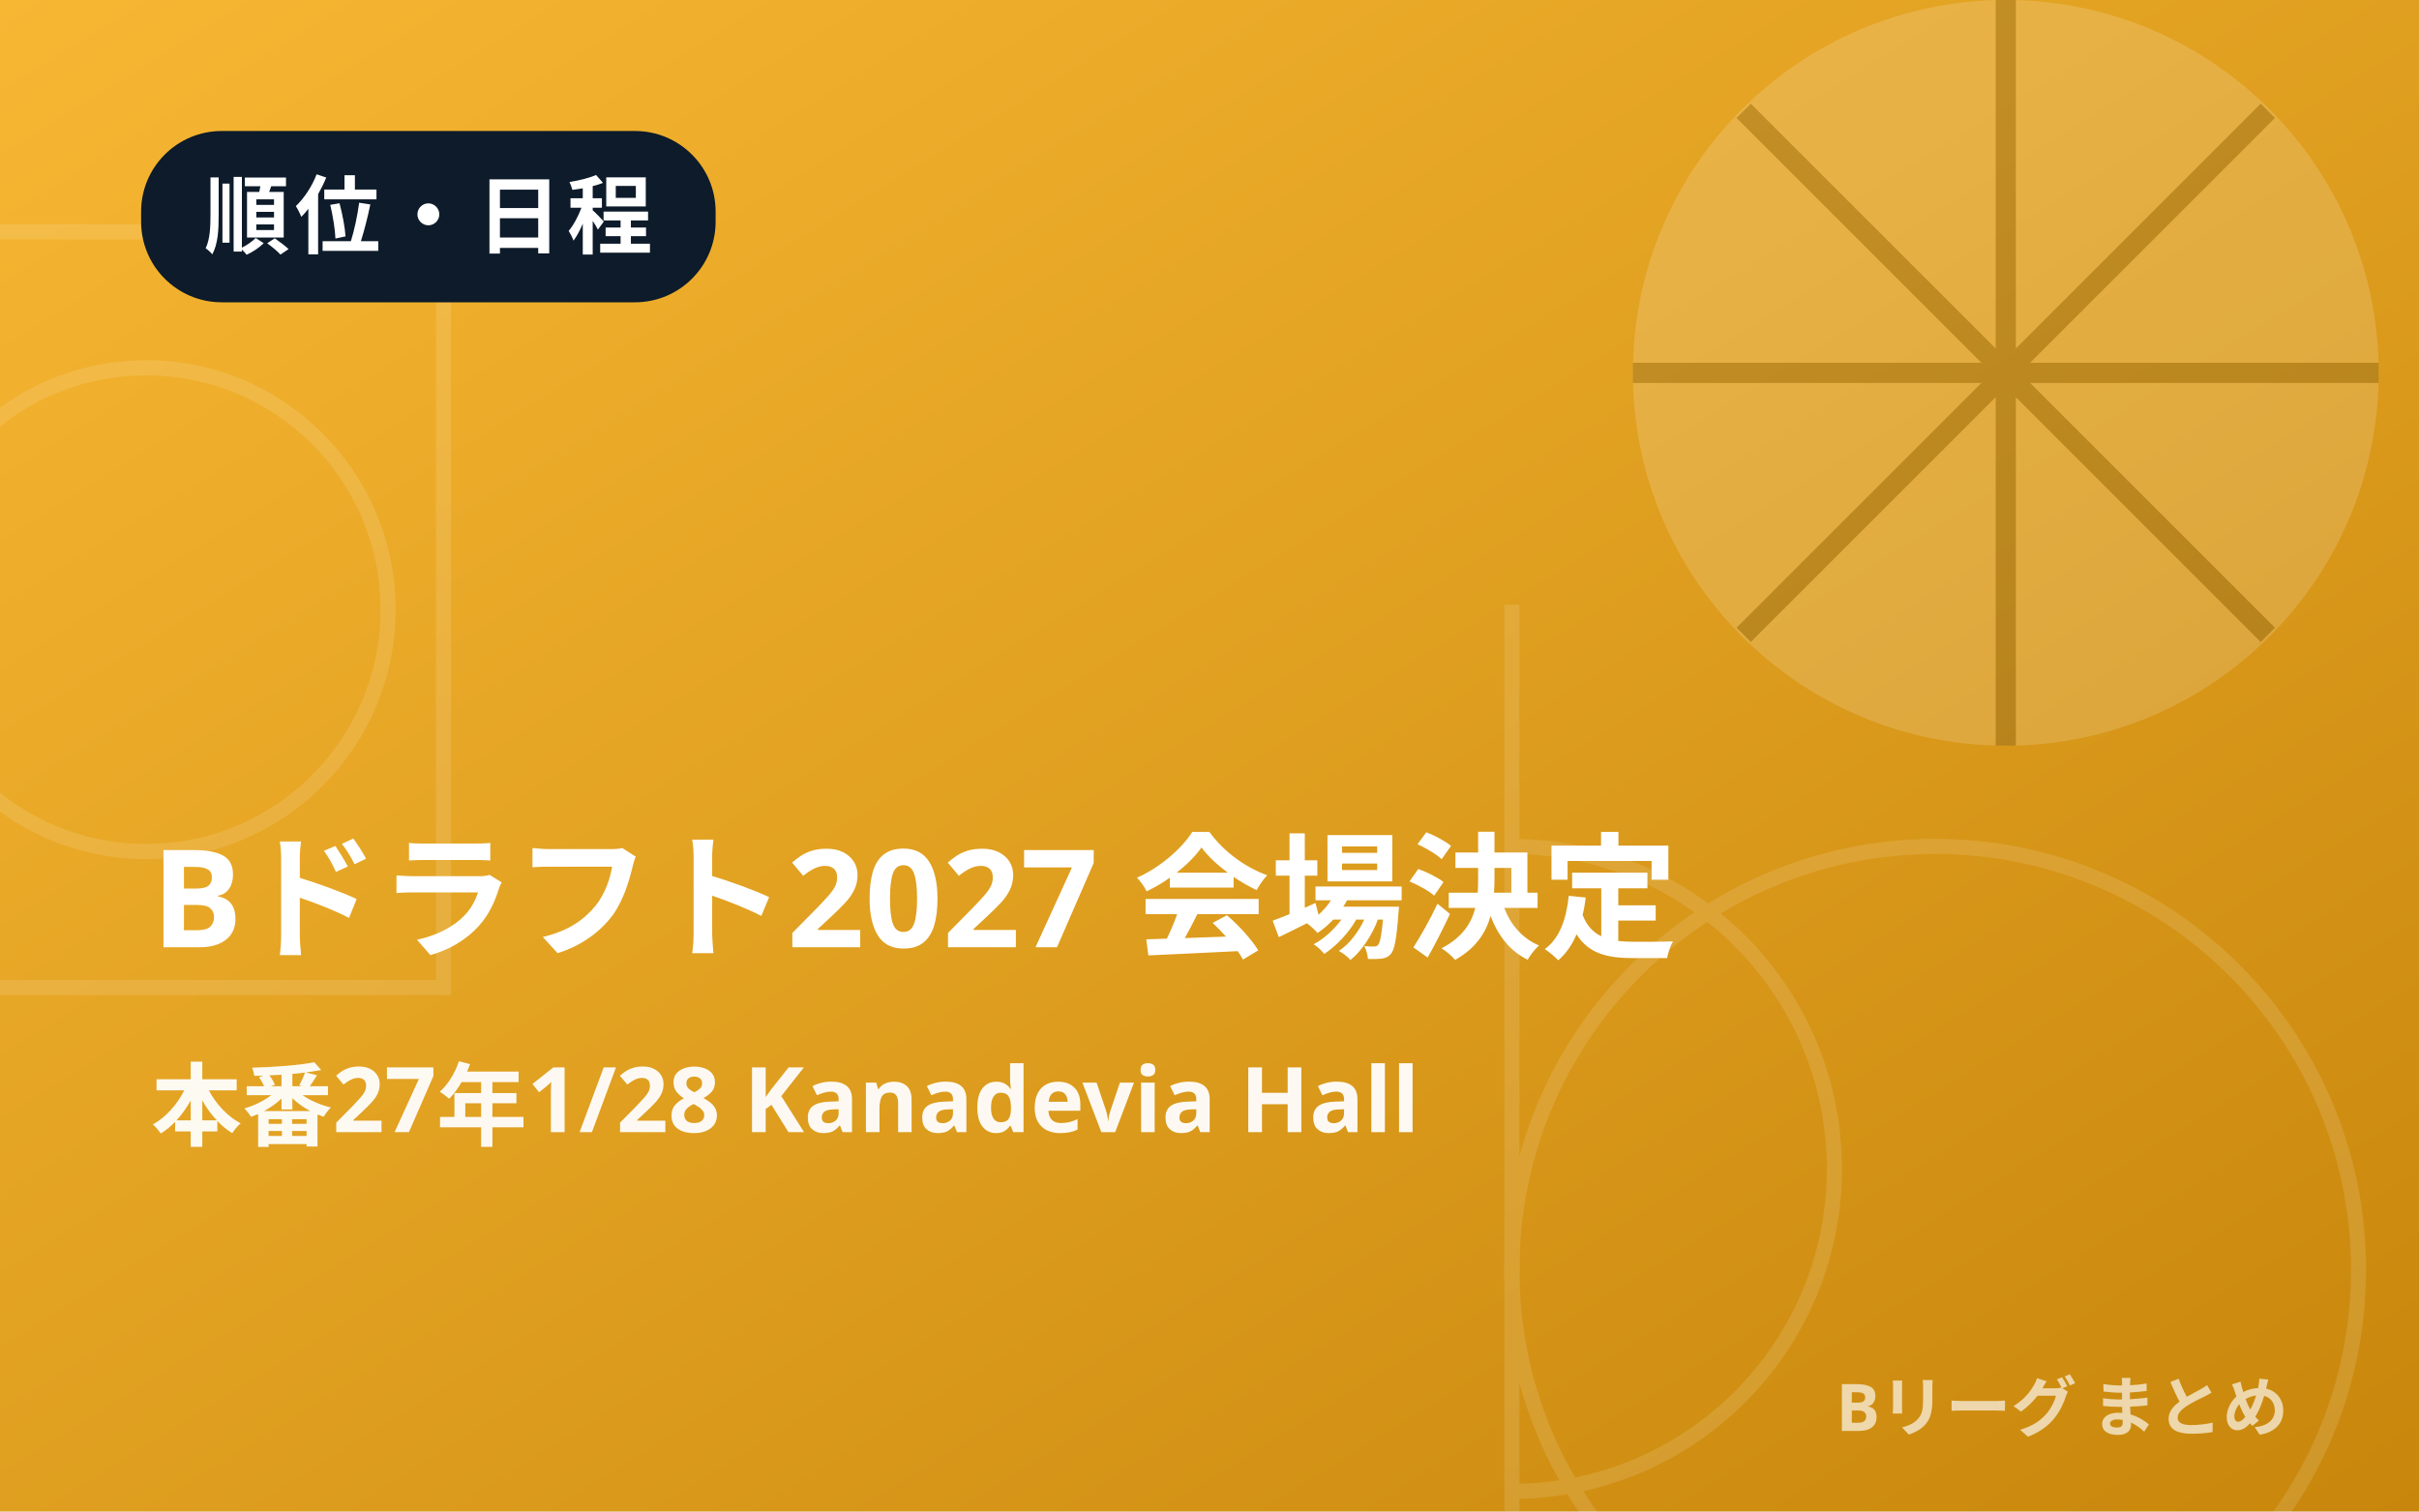
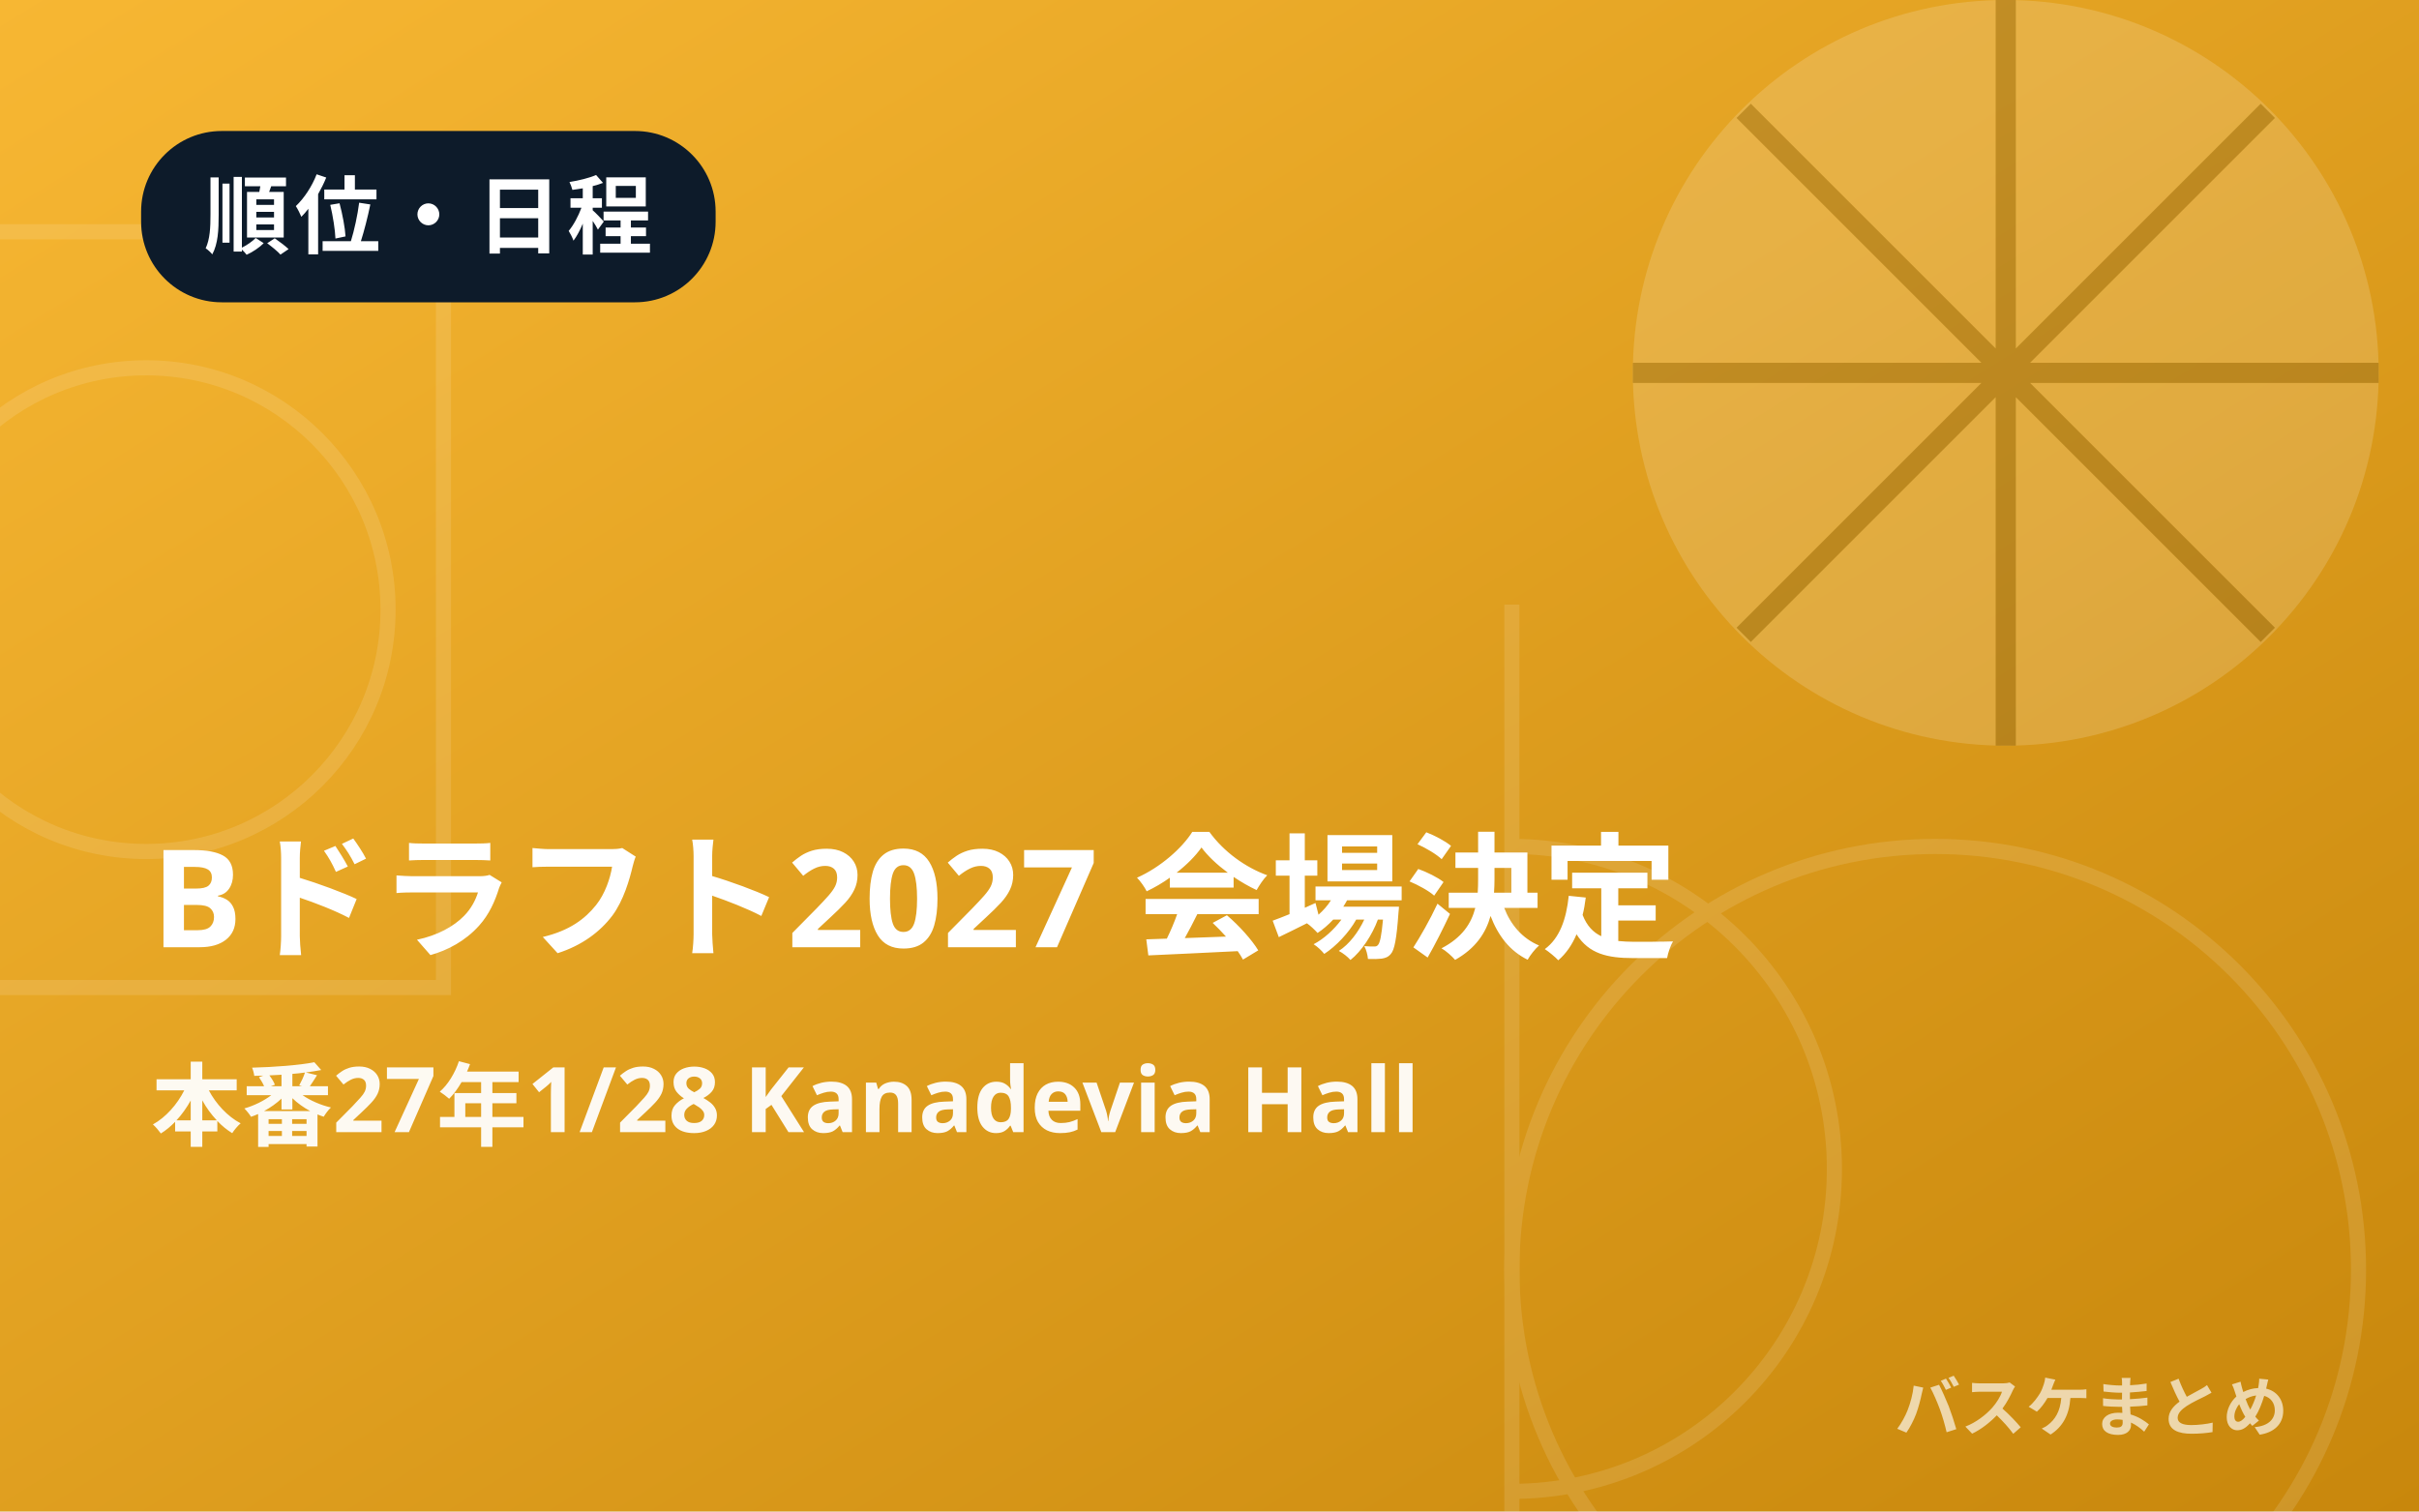
<svg xmlns="http://www.w3.org/2000/svg" viewBox="0 0 480 300" role="img" aria-label="B.LEAGUE DRAFT 2027 会場決定 コンバイン横浜武道館 本番Kanadevia Hall">
  <defs>
    <linearGradient id="g" x1="0" y1="0" x2="1" y2="1">
      <stop offset="0" stop-color="#f7b733" />
      <stop offset="1" stop-color="#c8870c" />
    </linearGradient>
  </defs>
  <rect width="480" height="300" fill="url(#g)" />
  <g stroke="#ffffff" stroke-width="3" fill="none" opacity="0.12">
    <circle cx="384" cy="252" r="84" />
    <line x1="300" y1="120" x2="300" y2="300" />
    <path d="M300 168 a64 64 0 0 1 0 128" />
    <rect x="-30" y="46" width="118" height="150" />
    <circle cx="29" cy="121" r="48" />
  </g>
  <g transform="translate(398,74)" opacity="0.16">
    <circle r="74" fill="#ffffff" />
    <path d="M-74 0H74 M0 -74V74 M-52 -52Q0 0 52 52 M52 -52Q0 0 -52 52" stroke="#0d1b2a" stroke-width="4" fill="none" />
  </g>
  <rect x="28" y="26" rx="16" ry="16" width="114" height="34" fill="#0d1b2a" />
  <text x="85.0" y="49" font-family="'Hiragino Kaku Gothic ProN','Noto Sans JP','Yu Gothic',Meiryo,sans-serif" font-weight="800" font-size="17" fill="#ffffff" text-anchor="middle" letter-spacing="1">順位・日程</text>
  <text x="30" y="188" font-family="'Hiragino Kaku Gothic ProN','Noto Sans JP','Yu Gothic',Meiryo,sans-serif" font-weight="900" font-size="27" fill="#ffffff">Bドラフト2027 会場決定</text>
  <text x="30" y="226" font-family="'Hiragino Kaku Gothic ProN','Noto Sans JP','Yu Gothic',Meiryo,sans-serif" font-weight="700" font-size="18" fill="#ffffff" opacity="0.94">本番27年1/28 Kanadevia Hall</text>
-   <text x="454" y="284" font-family="'Hiragino Kaku Gothic ProN','Noto Sans JP','Yu Gothic',Meiryo,sans-serif" text-anchor="end" font-weight="800" font-size="13" fill="#ffffff" opacity="0.65">Bリーグ まとめ</text>
+   <text x="454" y="284" font-family="'Hiragino Kaku Gothic ProN','Noto Sans JP','Yu Gothic',Meiryo,sans-serif" text-anchor="end" font-weight="800" font-size="13" fill="#ffffff" opacity="0.65">バスケまとめ</text>
</svg>
